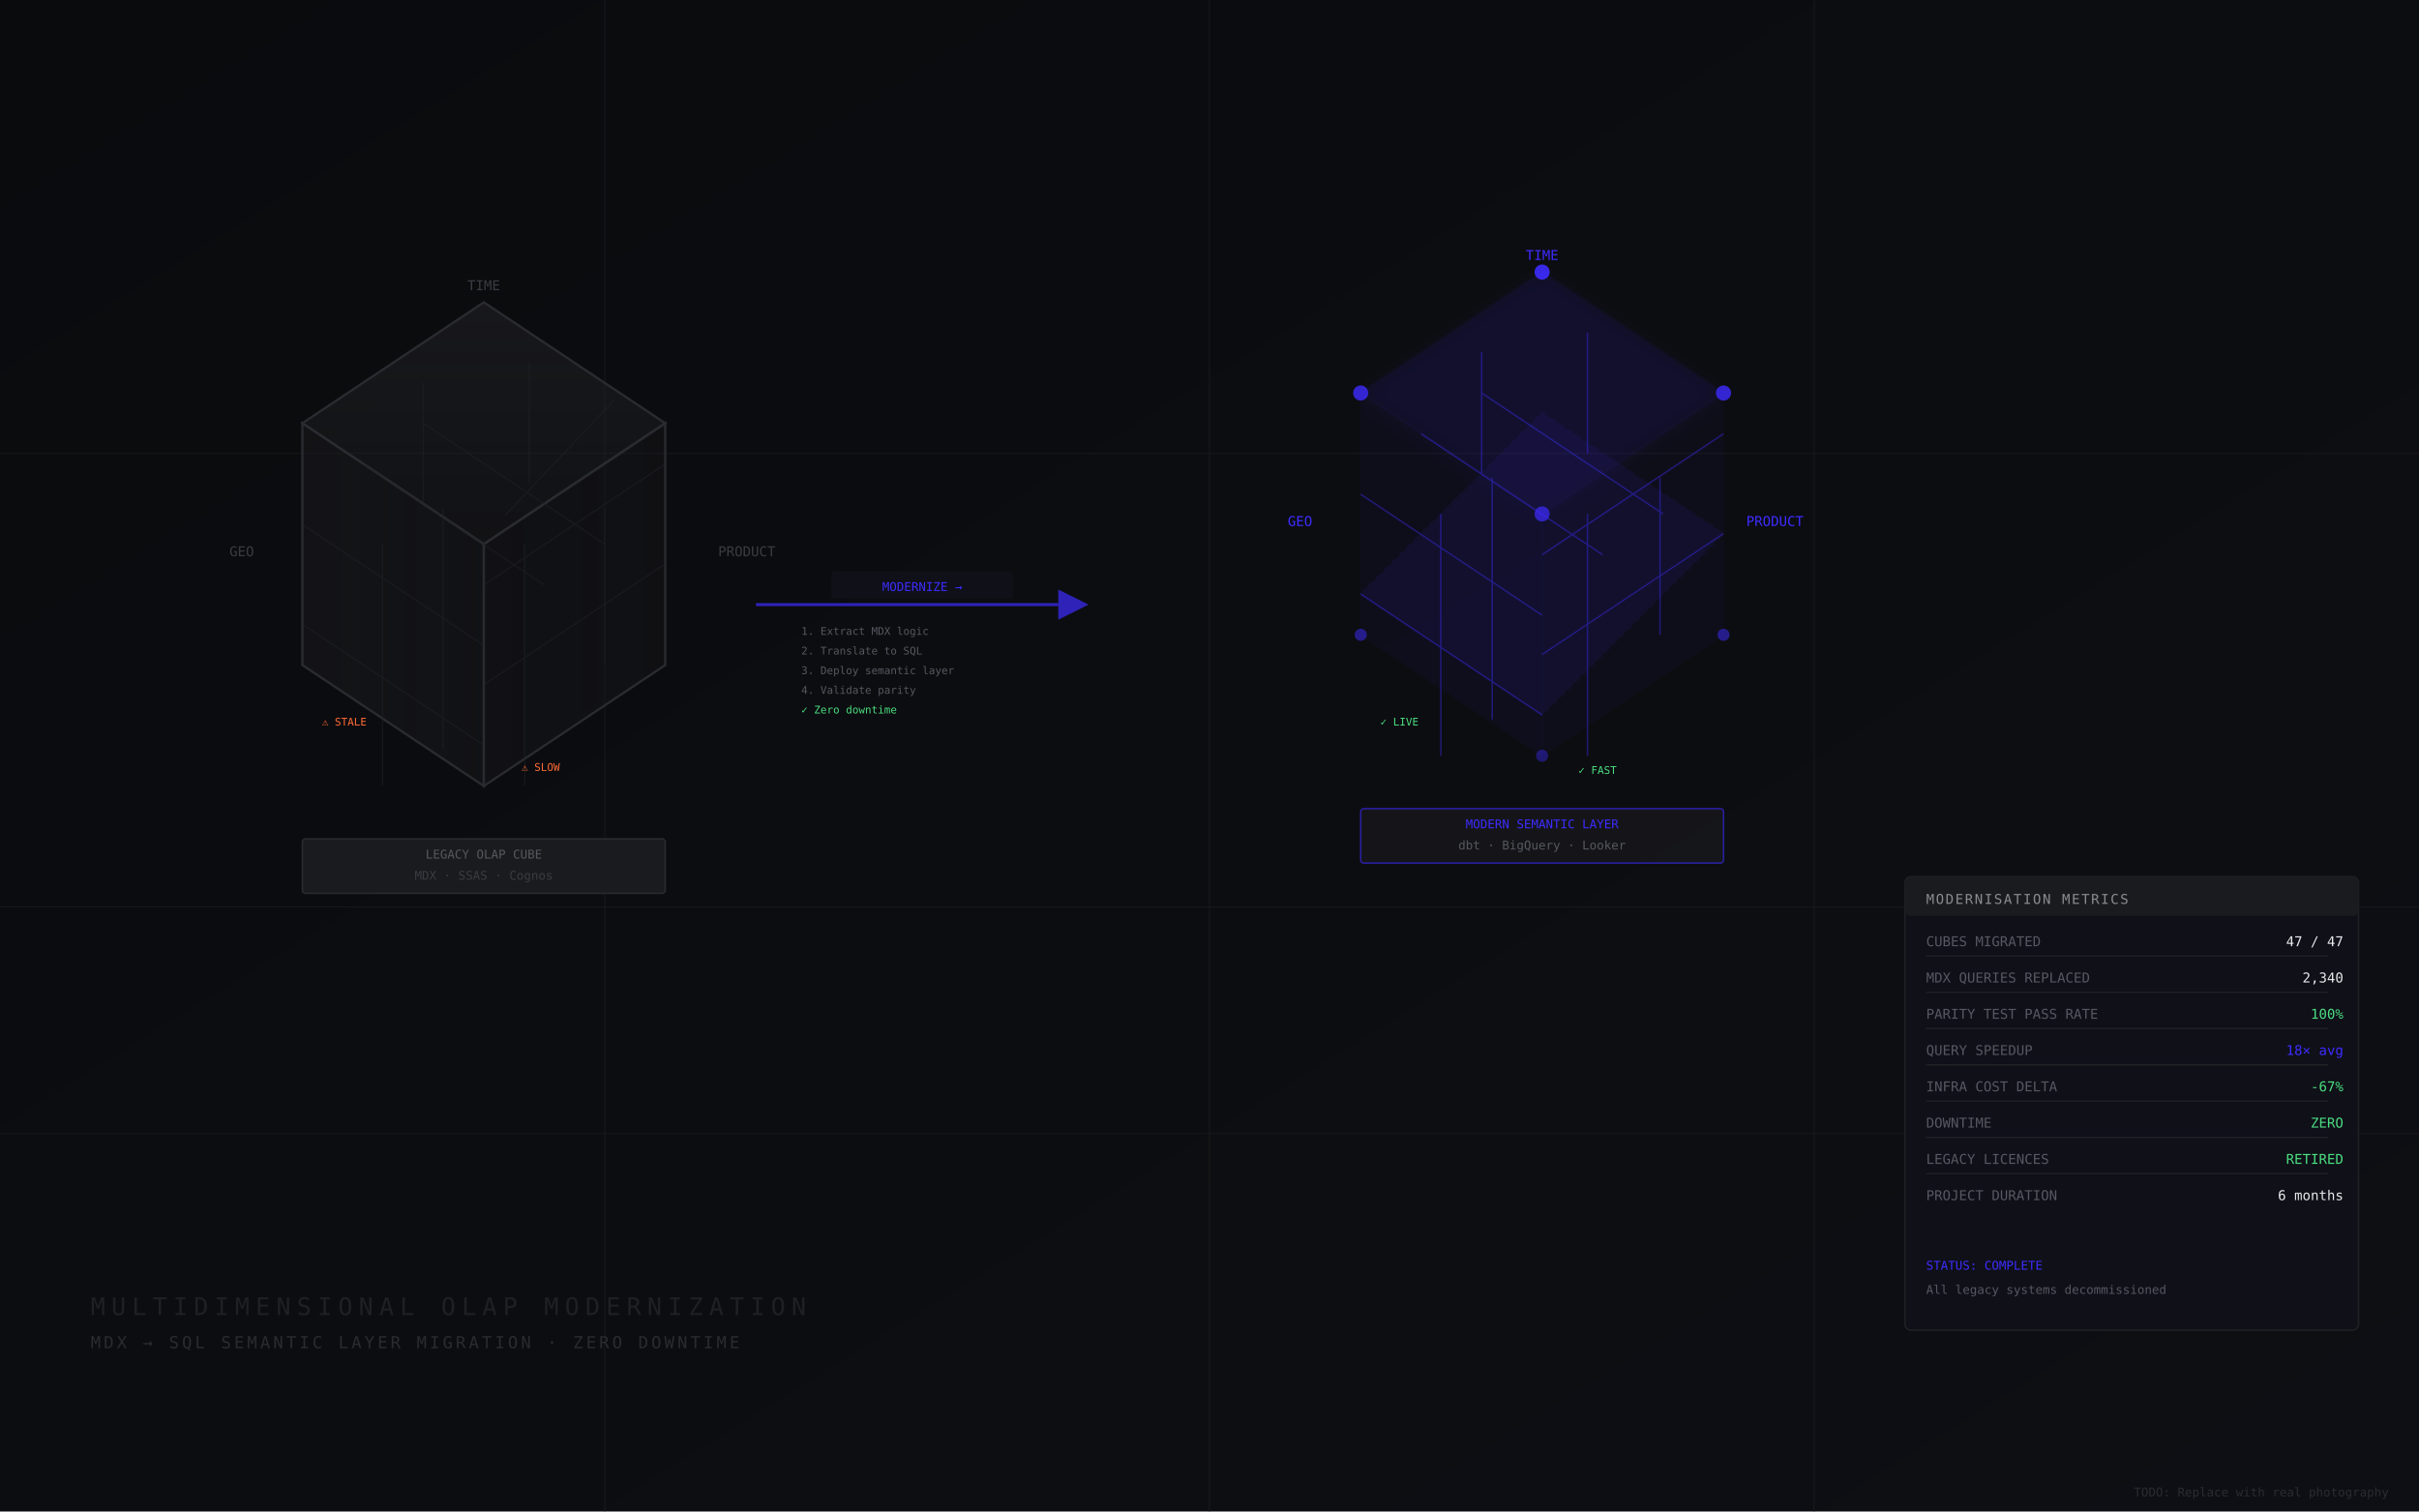
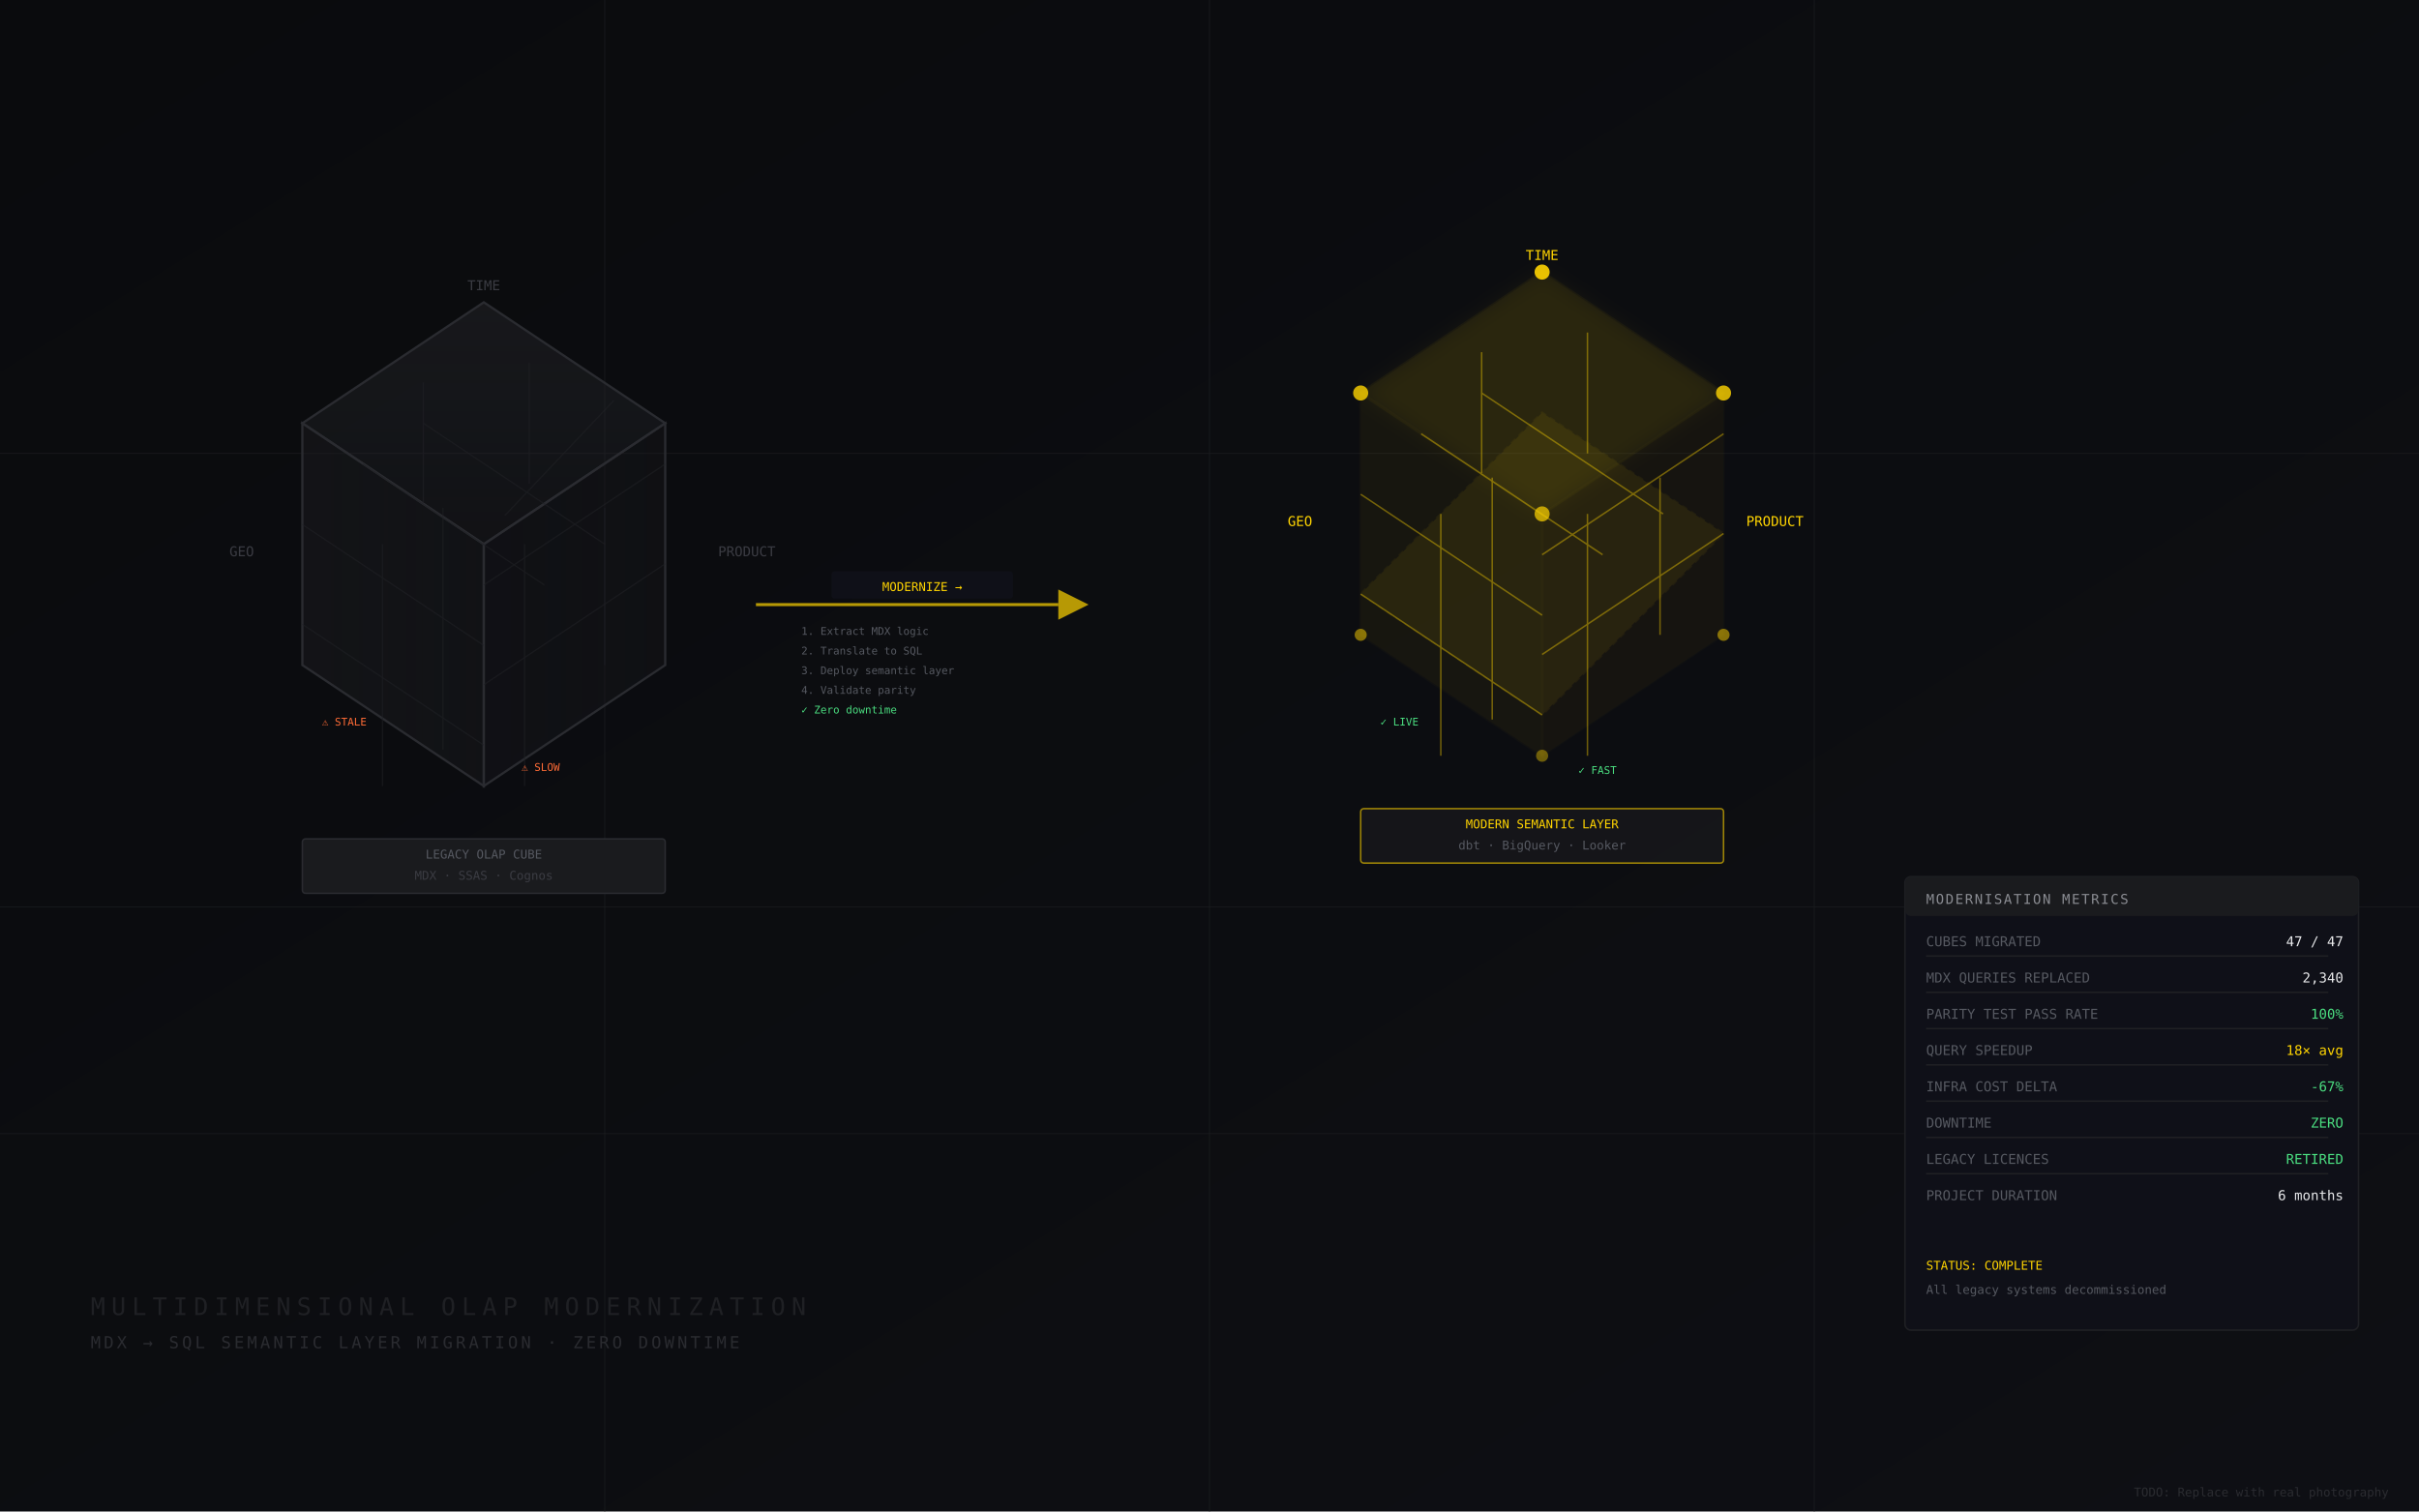
<svg xmlns="http://www.w3.org/2000/svg" viewBox="0 0 1600 1000" width="1600" height="1000">
  <defs>
    <linearGradient id="bg" x1="0%" y1="0%" x2="100%" y2="100%">
      <stop offset="0%" stop-color="#0A0B0D" />
      <stop offset="100%" stop-color="#0E0F14" />
    </linearGradient>
    <linearGradient id="cube-face-top" x1="0%" y1="0%" x2="0%" y2="100%">
      <stop offset="0%" stop-color="#2A2B30" stop-opacity="0.4" />
      <stop offset="100%" stop-color="#1F2024" stop-opacity="0.3" />
    </linearGradient>
    <linearGradient id="cube-face-left" x1="0%" y1="0%" x2="100%" y2="0%">
      <stop offset="0%" stop-color="#1A1B1E" stop-opacity="0.5" />
      <stop offset="100%" stop-color="#1F2024" stop-opacity="0.3" />
    </linearGradient>
    <linearGradient id="cube-face-right" x1="0%" y1="0%" x2="100%" y2="0%">
      <stop offset="0%" stop-color="#14151A" stop-opacity="0.5" />
      <stop offset="100%" stop-color="#1A1B1E" stop-opacity="0.3" />
    </linearGradient>
    <filter id="glow">
      <feGaussianBlur stdDeviation="6" />
    </filter>
    <filter id="glow-sm">
      <feGaussianBlur stdDeviation="2" />
    </filter>
  </defs>
  <rect width="1600" height="1000" fill="url(#bg)" />
  <g stroke="#1A1B1E" stroke-width="0.5" fill="none">
    <line x1="0" y1="300" x2="1600" y2="300" />
    <line x1="0" y1="600" x2="1600" y2="600" />
    <line x1="0" y1="750" x2="1600" y2="750" />
    <line x1="400" y1="0" x2="400" y2="1000" />
    <line x1="800" y1="0" x2="800" y2="1000" />
    <line x1="1200" y1="0" x2="1200" y2="1000" />
  </g>
  <polygon points="320,200 500,300 500,300 320,400" fill="none" />
  <polygon points="200,280 320,200 440,280 320,360" fill="url(#cube-face-top)" stroke="#2A2B30" stroke-width="1.5" />
  <polygon points="200,280 320,360 320,520 200,440" fill="url(#cube-face-left)" stroke="#2A2B30" stroke-width="1.5" />
  <polygon points="320,360 440,280 440,440 320,520" fill="url(#cube-face-right)" stroke="#2A2B30" stroke-width="1.5" />
  <g stroke="#1F2024" stroke-width="0.8" opacity="0.6">
    <line x1="240" y1="307" x2="360" y2="387" />
    <line x1="280" y1="280" x2="400" y2="360" />
    <line x1="280" y1="253" x2="280" y2="333" />
    <line x1="350" y1="240" x2="350" y2="320" />
    <line x1="406" y1="265" x2="334" y2="341" />
    <line x1="200" y1="347" x2="320" y2="427" />
    <line x1="200" y1="413" x2="320" y2="493" />
    <line x1="253" y1="360" x2="253" y2="520" />
    <line x1="293" y1="336" x2="293" y2="496" />
    <line x1="320" y1="387" x2="440" y2="307" />
    <line x1="320" y1="453" x2="440" y2="373" />
    <line x1="347" y1="360" x2="347" y2="520" />
    <line x1="400" y1="336" x2="400" y2="440" />
  </g>
  <text x="320" y="192" font-family="monospace" font-size="9" fill="#3A3B42" text-anchor="middle">TIME</text>
  <text x="168" y="368" font-family="monospace" font-size="9" fill="#3A3B42" text-anchor="end">GEO</text>
  <text x="475" y="368" font-family="monospace" font-size="9" fill="#3A3B42">PRODUCT</text>
  <rect x="200" y="555" width="240" height="36" rx="2" fill="#1A1B1E" stroke="#2A2B30" stroke-width="1" />
  <text x="320" y="568" font-family="monospace" font-size="8" fill="#555860" text-anchor="middle">LEGACY OLAP CUBE</text>
  <text x="320" y="582" font-family="monospace" font-size="8" fill="#3A3B42" text-anchor="middle">MDX · SSAS · Cognos</text>
  <text x="213" y="480" font-family="monospace" font-size="7" fill="#FF6B35">⚠ STALE</text>
  <text x="345" y="510" font-family="monospace" font-size="7" fill="#FF6B35">⚠ SLOW</text>
  <g>
-     <line x1="500" y1="400" x2="700" y2="400" stroke="#3D2BFF" stroke-width="2" opacity="0.7" />
-     <polygon points="700,390 720,400 700,410" fill="#3D2BFF" opacity="0.7" />
+     <line x1="500" y1="400" x2="700" y2="400" stroke="#FFD400" stroke-width="2" opacity="0.7" />
+     <polygon points="700,390 720,400 700,410" fill="#FFD400" opacity="0.7" />
    <rect x="550" y="378" width="120" height="18" rx="2" fill="#0F1018" />
-     <text x="610" y="391" font-family="monospace" font-size="8" fill="#3D2BFF" text-anchor="middle">MODERNIZE →</text>
+     <text x="610" y="391" font-family="monospace" font-size="8" fill="#FFD400" text-anchor="middle">MODERNIZE →</text>
    <text x="530" y="420" font-family="monospace" font-size="7" fill="#555860">1. Extract MDX logic</text>
    <text x="530" y="433" font-family="monospace" font-size="7" fill="#555860">2. Translate to SQL</text>
    <text x="530" y="446" font-family="monospace" font-size="7" fill="#555860">3. Deploy semantic layer</text>
    <text x="530" y="459" font-family="monospace" font-size="7" fill="#555860">4. Validate parity</text>
    <text x="530" y="472" font-family="monospace" font-size="7" fill="#4ADE80">✓ Zero downtime</text>
  </g>
-   <polygon points="900,260 1020,180 1140,260 1020,340" fill="#3D2BFF" opacity="0.08" stroke="#3D2BFF" stroke-width="2" stroke-opacity="0.6" />
-   <polygon points="900,260 1020,340 1020,500 900,420" fill="#3D2BFF" opacity="0.05" stroke="#3D2BFF" stroke-width="2" stroke-opacity="0.4" />
-   <polygon points="1020,340 1140,260 1140,420 1020,500" fill="#3D2BFF" opacity="0.04" stroke="#3D2BFF" stroke-width="1.5" stroke-opacity="0.4" />
-   <polygon points="900,260 1020,180 1140,260 1020,340" fill="#3D2BFF" opacity="0.05" filter="url(#glow)" />
-   <g stroke="#3D2BFF" stroke-width="1" opacity="0.4">
+   <polygon points="900,260 1020,180 1140,260 1020,340" fill="#FFD400" opacity="0.08" stroke="#FFD400" stroke-width="2" stroke-opacity="0.6" />
+   <polygon points="900,260 1020,340 1020,500 900,420" fill="#FFD400" opacity="0.05" stroke="#FFD400" stroke-width="2" stroke-opacity="0.4" />
+   <polygon points="1020,340 1140,260 1140,420 1020,500" fill="#FFD400" opacity="0.04" stroke="#FFD400" stroke-width="1.5" stroke-opacity="0.4" />
+   <polygon points="900,260 1020,180 1140,260 1020,340" fill="#FFD400" opacity="0.05" filter="url(#glow)" />
+   <g stroke="#FFD400" stroke-width="1" opacity="0.4">
    <line x1="940" y1="287" x2="1060" y2="367" />
    <line x1="980" y1="260" x2="1100" y2="340" />
    <line x1="980" y1="233" x2="980" y2="313" />
    <line x1="1050" y1="220" x2="1050" y2="300" />
    <line x1="900" y1="327" x2="1020" y2="407" />
    <line x1="900" y1="393" x2="1020" y2="473" />
    <line x1="953" y1="340" x2="953" y2="500" />
    <line x1="987" y1="316" x2="987" y2="476" />
    <line x1="1020" y1="367" x2="1140" y2="287" />
    <line x1="1020" y1="433" x2="1140" y2="353" />
    <line x1="1050" y1="340" x2="1050" y2="500" />
    <line x1="1098" y1="316" x2="1098" y2="420" />
  </g>
-   <polygon points="900,393 1020,473 1140,353 1020,273" fill="#3D2BFF" opacity="0.08" stroke="#3D2BFF" stroke-width="1.5" stroke-opacity="0.7" stroke-dasharray="4 3" />
-   <circle cx="900" cy="260" r="5" fill="#3D2BFF" opacity="0.8" />
-   <circle cx="1020" cy="180" r="5" fill="#3D2BFF" opacity="0.9" />
-   <circle cx="1140" cy="260" r="5" fill="#3D2BFF" opacity="0.8" />
-   <circle cx="1020" cy="340" r="5" fill="#3D2BFF" opacity="0.7" />
-   <circle cx="900" cy="420" r="4" fill="#3D2BFF" opacity="0.5" />
-   <circle cx="1140" cy="420" r="4" fill="#3D2BFF" opacity="0.5" />
-   <circle cx="1020" cy="500" r="4" fill="#3D2BFF" opacity="0.4" />
-   <text x="1020" y="172" font-family="monospace" font-size="9" fill="#3D2BFF" text-anchor="middle">TIME</text>
-   <text x="868" y="348" font-family="monospace" font-size="9" fill="#3D2BFF" text-anchor="end">GEO</text>
-   <text x="1155" y="348" font-family="monospace" font-size="9" fill="#3D2BFF">PRODUCT</text>
-   <rect x="900" y="535" width="240" height="36" rx="2" fill="#1A1B1E" stroke="#3D2BFF" stroke-width="1" opacity="0.6" />
-   <text x="1020" y="548" font-family="monospace" font-size="8" fill="#3D2BFF" text-anchor="middle">MODERN SEMANTIC LAYER</text>
+   <polygon points="900,393 1020,473 1140,353 1020,273" fill="#FFD400" opacity="0.08" stroke="#FFD400" stroke-width="1.5" stroke-opacity="0.7" stroke-dasharray="4 3" />
+   <circle cx="900" cy="260" r="5" fill="#FFD400" opacity="0.8" />
+   <circle cx="1020" cy="180" r="5" fill="#FFD400" opacity="0.9" />
+   <circle cx="1140" cy="260" r="5" fill="#FFD400" opacity="0.8" />
+   <circle cx="1020" cy="340" r="5" fill="#FFD400" opacity="0.7" />
+   <circle cx="900" cy="420" r="4" fill="#FFD400" opacity="0.5" />
+   <circle cx="1140" cy="420" r="4" fill="#FFD400" opacity="0.5" />
+   <circle cx="1020" cy="500" r="4" fill="#FFD400" opacity="0.4" />
+   <text x="1020" y="172" font-family="monospace" font-size="9" fill="#FFD400" text-anchor="middle">TIME</text>
+   <text x="868" y="348" font-family="monospace" font-size="9" fill="#FFD400" text-anchor="end">GEO</text>
+   <text x="1155" y="348" font-family="monospace" font-size="9" fill="#FFD400">PRODUCT</text>
+   <rect x="900" y="535" width="240" height="36" rx="2" fill="#1A1B1E" stroke="#FFD400" stroke-width="1" opacity="0.6" />
+   <text x="1020" y="548" font-family="monospace" font-size="8" fill="#FFD400" text-anchor="middle">MODERN SEMANTIC LAYER</text>
  <text x="1020" y="562" font-family="monospace" font-size="8" fill="#555860" text-anchor="middle">dbt · BigQuery · Looker</text>
  <text x="913" y="480" font-family="monospace" font-size="7" fill="#4ADE80">✓ LIVE</text>
  <text x="1044" y="512" font-family="monospace" font-size="7" fill="#4ADE80">✓ FAST</text>
  <rect x="1260" y="580" width="300" height="300" rx="4" fill="#0F1018" stroke="#1F2024" stroke-width="1" />
  <rect x="1260" y="580" width="300" height="26" rx="4" fill="#1A1B1E" />
  <text x="1274" y="598" font-family="monospace" font-size="9" fill="#8A8C92" letter-spacing="1">MODERNISATION METRICS</text>
  <text x="1274" y="626" font-family="monospace" font-size="9" fill="#555860">CUBES MIGRATED</text>
  <text x="1550" y="626" font-family="monospace" font-size="9" fill="#E8E9EB" text-anchor="end">47 / 47</text>
  <rect x="1274" y="632" width="266" height="1" fill="#1F2024" />
  <text x="1274" y="650" font-family="monospace" font-size="9" fill="#555860">MDX QUERIES REPLACED</text>
  <text x="1550" y="650" font-family="monospace" font-size="9" fill="#E8E9EB" text-anchor="end">2,340</text>
  <rect x="1274" y="656" width="266" height="1" fill="#1F2024" />
  <text x="1274" y="674" font-family="monospace" font-size="9" fill="#555860">PARITY TEST PASS RATE</text>
  <text x="1550" y="674" font-family="monospace" font-size="9" fill="#4ADE80" text-anchor="end">100%</text>
  <rect x="1274" y="680" width="266" height="1" fill="#1F2024" />
  <text x="1274" y="698" font-family="monospace" font-size="9" fill="#555860">QUERY SPEEDUP</text>
-   <text x="1550" y="698" font-family="monospace" font-size="9" fill="#3D2BFF" text-anchor="end">18× avg</text>
+   <text x="1550" y="698" font-family="monospace" font-size="9" fill="#FFD400" text-anchor="end">18× avg</text>
  <rect x="1274" y="704" width="266" height="1" fill="#1F2024" />
  <text x="1274" y="722" font-family="monospace" font-size="9" fill="#555860">INFRA COST DELTA</text>
  <text x="1550" y="722" font-family="monospace" font-size="9" fill="#4ADE80" text-anchor="end">-67%</text>
  <rect x="1274" y="728" width="266" height="1" fill="#1F2024" />
  <text x="1274" y="746" font-family="monospace" font-size="9" fill="#555860">DOWNTIME</text>
  <text x="1550" y="746" font-family="monospace" font-size="9" fill="#4ADE80" text-anchor="end">ZERO</text>
  <rect x="1274" y="752" width="266" height="1" fill="#1F2024" />
  <text x="1274" y="770" font-family="monospace" font-size="9" fill="#555860">LEGACY LICENCES</text>
  <text x="1550" y="770" font-family="monospace" font-size="9" fill="#4ADE80" text-anchor="end">RETIRED</text>
  <rect x="1274" y="776" width="266" height="1" fill="#1F2024" />
  <text x="1274" y="794" font-family="monospace" font-size="9" fill="#555860">PROJECT DURATION</text>
  <text x="1550" y="794" font-family="monospace" font-size="9" fill="#E8E9EB" text-anchor="end">6 months</text>
-   <text x="1274" y="840" font-family="monospace" font-size="8" fill="#3D2BFF">STATUS: COMPLETE</text>
+   <text x="1274" y="840" font-family="monospace" font-size="8" fill="#FFD400">STATUS: COMPLETE</text>
  <text x="1274" y="856" font-family="monospace" font-size="8" fill="#555860">All legacy systems decommissioned</text>
  <text x="60" y="870" font-family="monospace" font-size="16" fill="#1F2024" letter-spacing="4">MULTIDIMENSIONAL OLAP MODERNIZATION</text>
  <text x="60" y="892" font-family="monospace" font-size="11" fill="#2A2B30" letter-spacing="2">MDX → SQL SEMANTIC LAYER MIGRATION · ZERO DOWNTIME</text>
  <text x="1580" y="990" font-family="monospace" font-size="8" fill="#2A2B30" text-anchor="end">TODO: Replace with real photography</text>
</svg>
